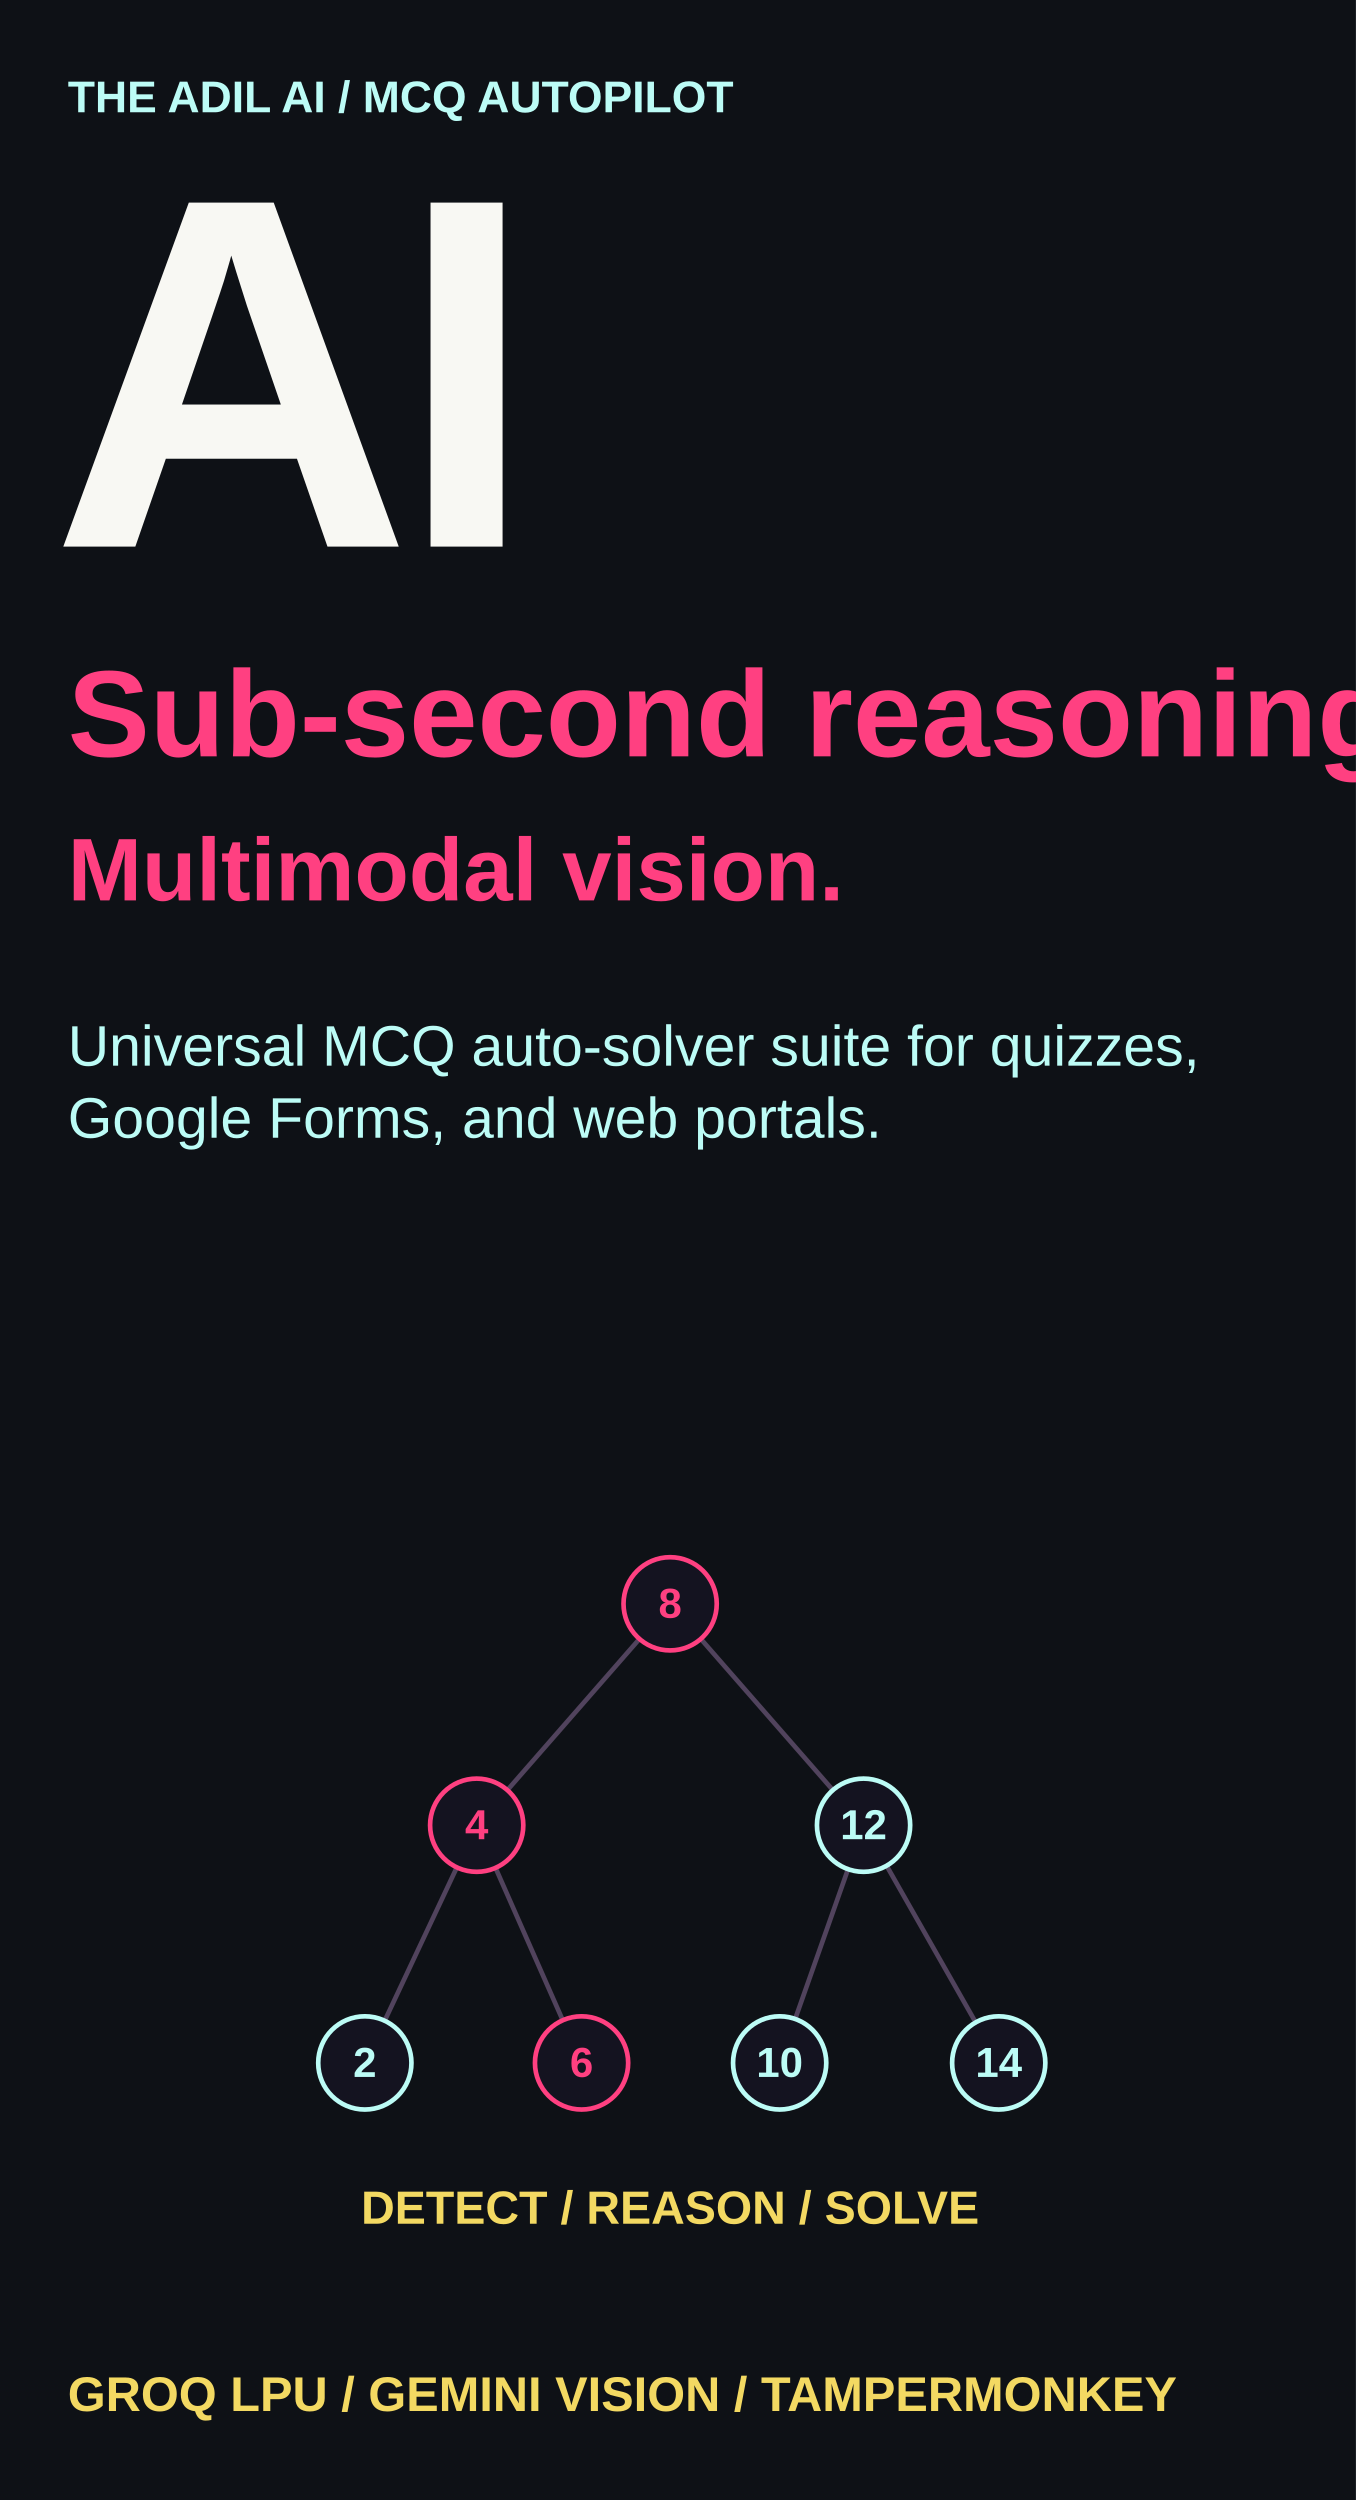
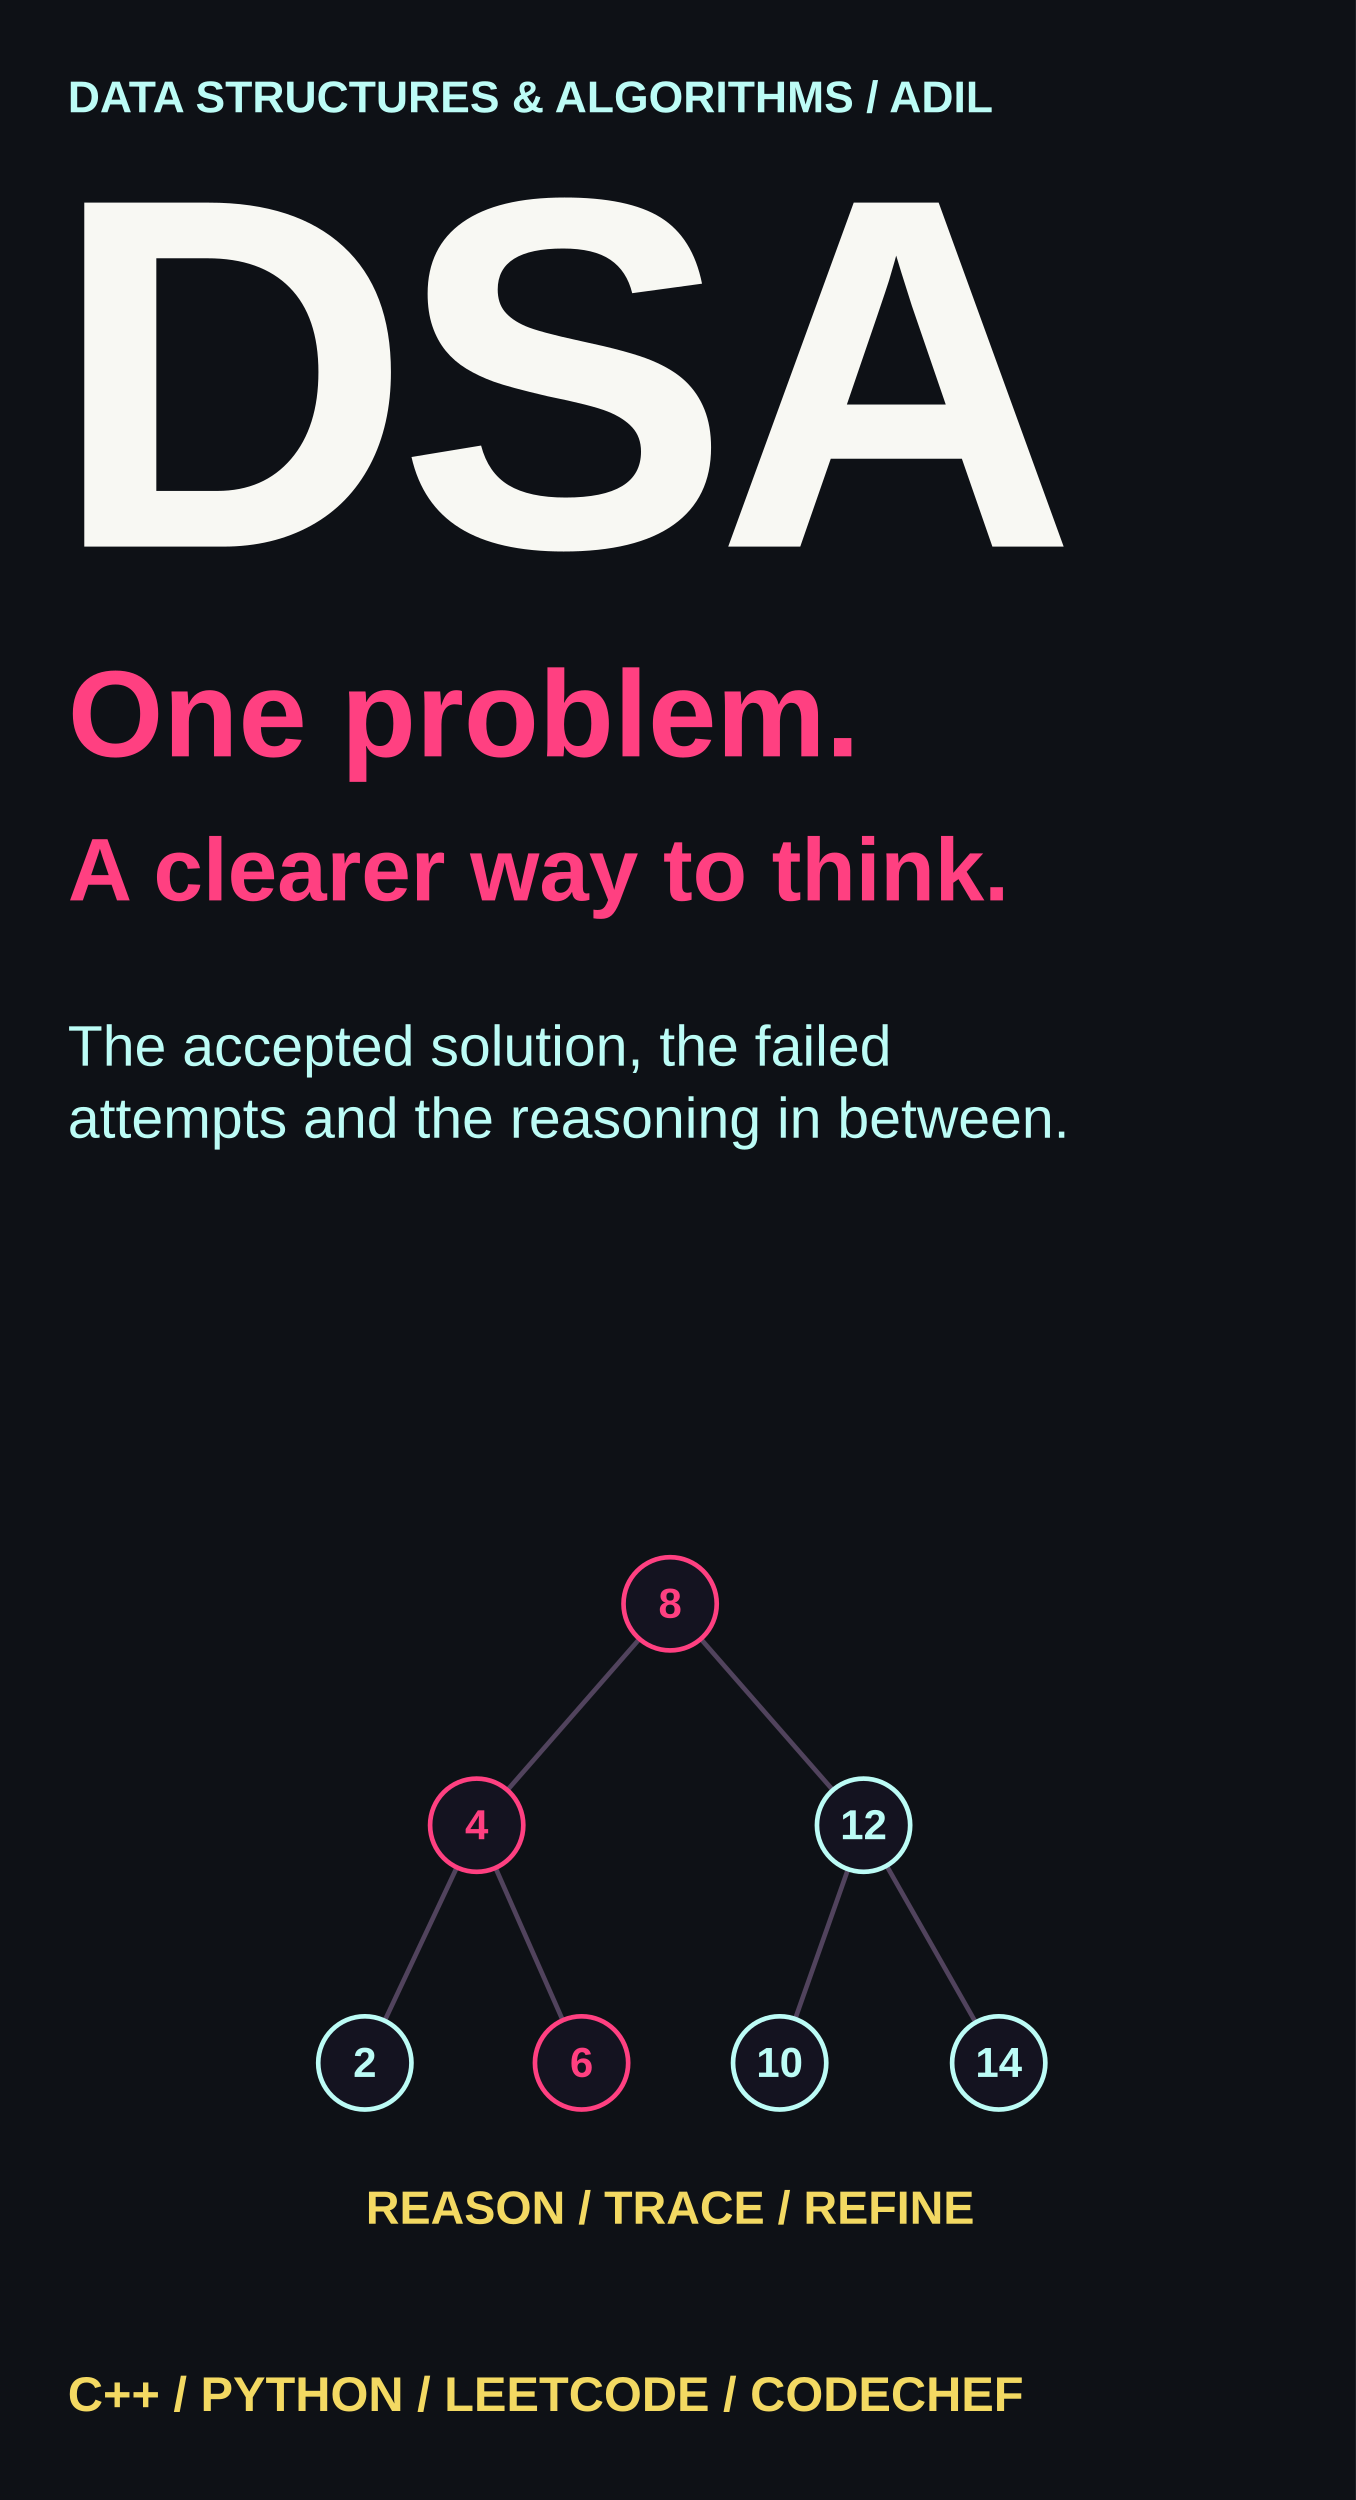
<svg xmlns="http://www.w3.org/2000/svg" width="640" height="1180" viewBox="0 0 640 1180" role="img" aria-labelledby="t d">
  <style>@keyframes visit{0%,100%{opacity:.35}40%,65%{opacity:1}}.visit{animation:visit 9s ease-in-out infinite}@keyframes pulse{50%{opacity:.35}}@keyframes breathe{50%{r:13;opacity:.55}}.node{animation:breathe 6s ease-in-out infinite}@keyframes vector{50%{transform:rotate(-9deg)}}@keyframes float{50%{transform:translateY(-5px)}}.pulse{animation:pulse 5s ease-in-out infinite}.vector{animation:vector 12s ease-in-out infinite;transform-origin:0 0}.float{animation:float 8s ease-in-out infinite}@media(prefers-reduced-motion:reduce){.visit,.node,.pulse,.vector,.float{animation:none!important}}</style>
  <rect width="100%" height="100%" fill="#0E1116" />
-   <text x="32" y="53" font-family="Bahnschrift, Arial, sans-serif" font-size="21" fill="#BCFCF6" font-weight="600">THE ADIL AI / MCQ AUTOPILOT</text>
-   <text x="24" y="258" font-family="Bahnschrift, Arial, sans-serif" font-size="236" fill="#F8F8F3" font-weight="700" letter-spacing="-7">AI</text>
-   <text x="32" y="357" font-family="Bahnschrift, Arial, sans-serif" font-size="58" fill="#FF4081" font-weight="600">Sub-second reasoning.</text>
-   <text x="32" y="425" font-family="Bahnschrift, Arial, sans-serif" font-size="42" fill="#FF4081" font-weight="600">Multimodal vision.</text>
-   <text x="32" y="503" font-family="Bahnschrift, Arial, sans-serif" font-size="27" fill="#BCFCF6" font-weight="400">Universal MCQ auto-solver suite for quizzes,</text>
-   <text x="32" y="537" font-family="Bahnschrift, Arial, sans-serif" font-size="27" fill="#BCFCF6" font-weight="400">Google Forms, and web portals.</text>
+   <text x="32" y="53" font-family="Bahnschrift, Arial, sans-serif" font-size="21" fill="#BCFCF6" font-weight="600">DATA STRUCTURES &amp; ALGORITHMS / ADIL</text>
+   <text x="24" y="258" font-family="Bahnschrift, Arial, sans-serif" font-size="236" fill="#F8F8F3" font-weight="700" letter-spacing="-7">DSA</text>
+   <text x="32" y="357" font-family="Bahnschrift, Arial, sans-serif" font-size="58" fill="#FF4081" font-weight="600">One problem.</text>
+   <text x="32" y="425" font-family="Bahnschrift, Arial, sans-serif" font-size="42" fill="#FF4081" font-weight="600">A clearer way to think.</text>
+   <text x="32" y="503" font-family="Bahnschrift, Arial, sans-serif" font-size="27" fill="#BCFCF6" font-weight="400">The accepted solution, the failed</text>
+   <text x="32" y="537" font-family="Bahnschrift, Arial, sans-serif" font-size="27" fill="#BCFCF6" font-weight="400">attempts and the reasoning in between.</text>
  <g transform="translate(148 735) scale(1.1)">
    <path d="M153 20L70 115" fill="none" stroke="#51435D" stroke-width="2" stroke-linecap="round" stroke-linejoin="round" />
    <path d="M153 20L236 115" fill="none" stroke="#51435D" stroke-width="2" stroke-linecap="round" stroke-linejoin="round" />
    <path d="M70 115L22 217" fill="none" stroke="#51435D" stroke-width="2" stroke-linecap="round" stroke-linejoin="round" />
    <path d="M70 115L115 217" fill="none" stroke="#51435D" stroke-width="2" stroke-linecap="round" stroke-linejoin="round" />
    <path d="M236 115L200 217" fill="none" stroke="#51435D" stroke-width="2" stroke-linecap="round" stroke-linejoin="round" />
    <path d="M236 115L294 217" fill="none" stroke="#51435D" stroke-width="2" stroke-linecap="round" stroke-linejoin="round" />
    <g class="visit" style="animation-delay:-0s">
      <circle cx="153" cy="20" r="20" fill="#141320" stroke="#FF4081" stroke-width="2" />
      <text x="153" y="26" font-family="Bahnschrift, Arial, sans-serif" font-size="18" fill="#FF4081" font-weight="600" text-anchor="middle">8</text>
    </g>
    <g class="visit" style="animation-delay:-1s">
      <circle cx="70" cy="115" r="20" fill="#141320" stroke="#FF4081" stroke-width="2" />
      <text x="70" y="121" font-family="Bahnschrift, Arial, sans-serif" font-size="18" fill="#FF4081" font-weight="600" text-anchor="middle">4</text>
    </g>
    <g class="visit" style="animation-delay:-2s">
      <circle cx="236" cy="115" r="20" fill="#141320" stroke="#BCFCF6" stroke-width="2" />
      <text x="236" y="121" font-family="Bahnschrift, Arial, sans-serif" font-size="18" fill="#BCFCF6" font-weight="600" text-anchor="middle">12</text>
    </g>
    <g class="visit" style="animation-delay:-3s">
      <circle cx="22" cy="217" r="20" fill="#141320" stroke="#BCFCF6" stroke-width="2" />
      <text x="22" y="223" font-family="Bahnschrift, Arial, sans-serif" font-size="18" fill="#BCFCF6" font-weight="600" text-anchor="middle">2</text>
    </g>
    <g class="visit" style="animation-delay:-4s">
      <circle cx="115" cy="217" r="20" fill="#141320" stroke="#FF4081" stroke-width="2" />
      <text x="115" y="223" font-family="Bahnschrift, Arial, sans-serif" font-size="18" fill="#FF4081" font-weight="600" text-anchor="middle">6</text>
    </g>
    <g class="visit" style="animation-delay:-5s">
      <circle cx="200" cy="217" r="20" fill="#141320" stroke="#BCFCF6" stroke-width="2" />
      <text x="200" y="223" font-family="Bahnschrift, Arial, sans-serif" font-size="18" fill="#BCFCF6" font-weight="600" text-anchor="middle">10</text>
    </g>
    <g class="visit" style="animation-delay:-6s">
      <circle cx="294" cy="217" r="20" fill="#141320" stroke="#BCFCF6" stroke-width="2" />
      <text x="294" y="223" font-family="Bahnschrift, Arial, sans-serif" font-size="18" fill="#BCFCF6" font-weight="600" text-anchor="middle">14</text>
    </g>
-     <text x="153" y="286" font-family="Bahnschrift, Arial, sans-serif" font-size="20" fill="#F3D962" font-weight="600" text-anchor="middle">DETECT / REASON / SOLVE</text>
+     <text x="153" y="286" font-family="Bahnschrift, Arial, sans-serif" font-size="20" fill="#F3D962" font-weight="600" text-anchor="middle">REASON / TRACE / REFINE</text>
  </g>
-   <text x="32" y="1138" font-family="Bahnschrift, Arial, sans-serif" font-size="23" fill="#F3D962" font-weight="600">GROQ LPU / GEMINI VISION / TAMPERMONKEY</text>
+   <text x="32" y="1138" font-family="Bahnschrift, Arial, sans-serif" font-size="23" fill="#F3D962" font-weight="600">C++ / PYTHON / LEETCODE / CODECHEF</text>
</svg>
